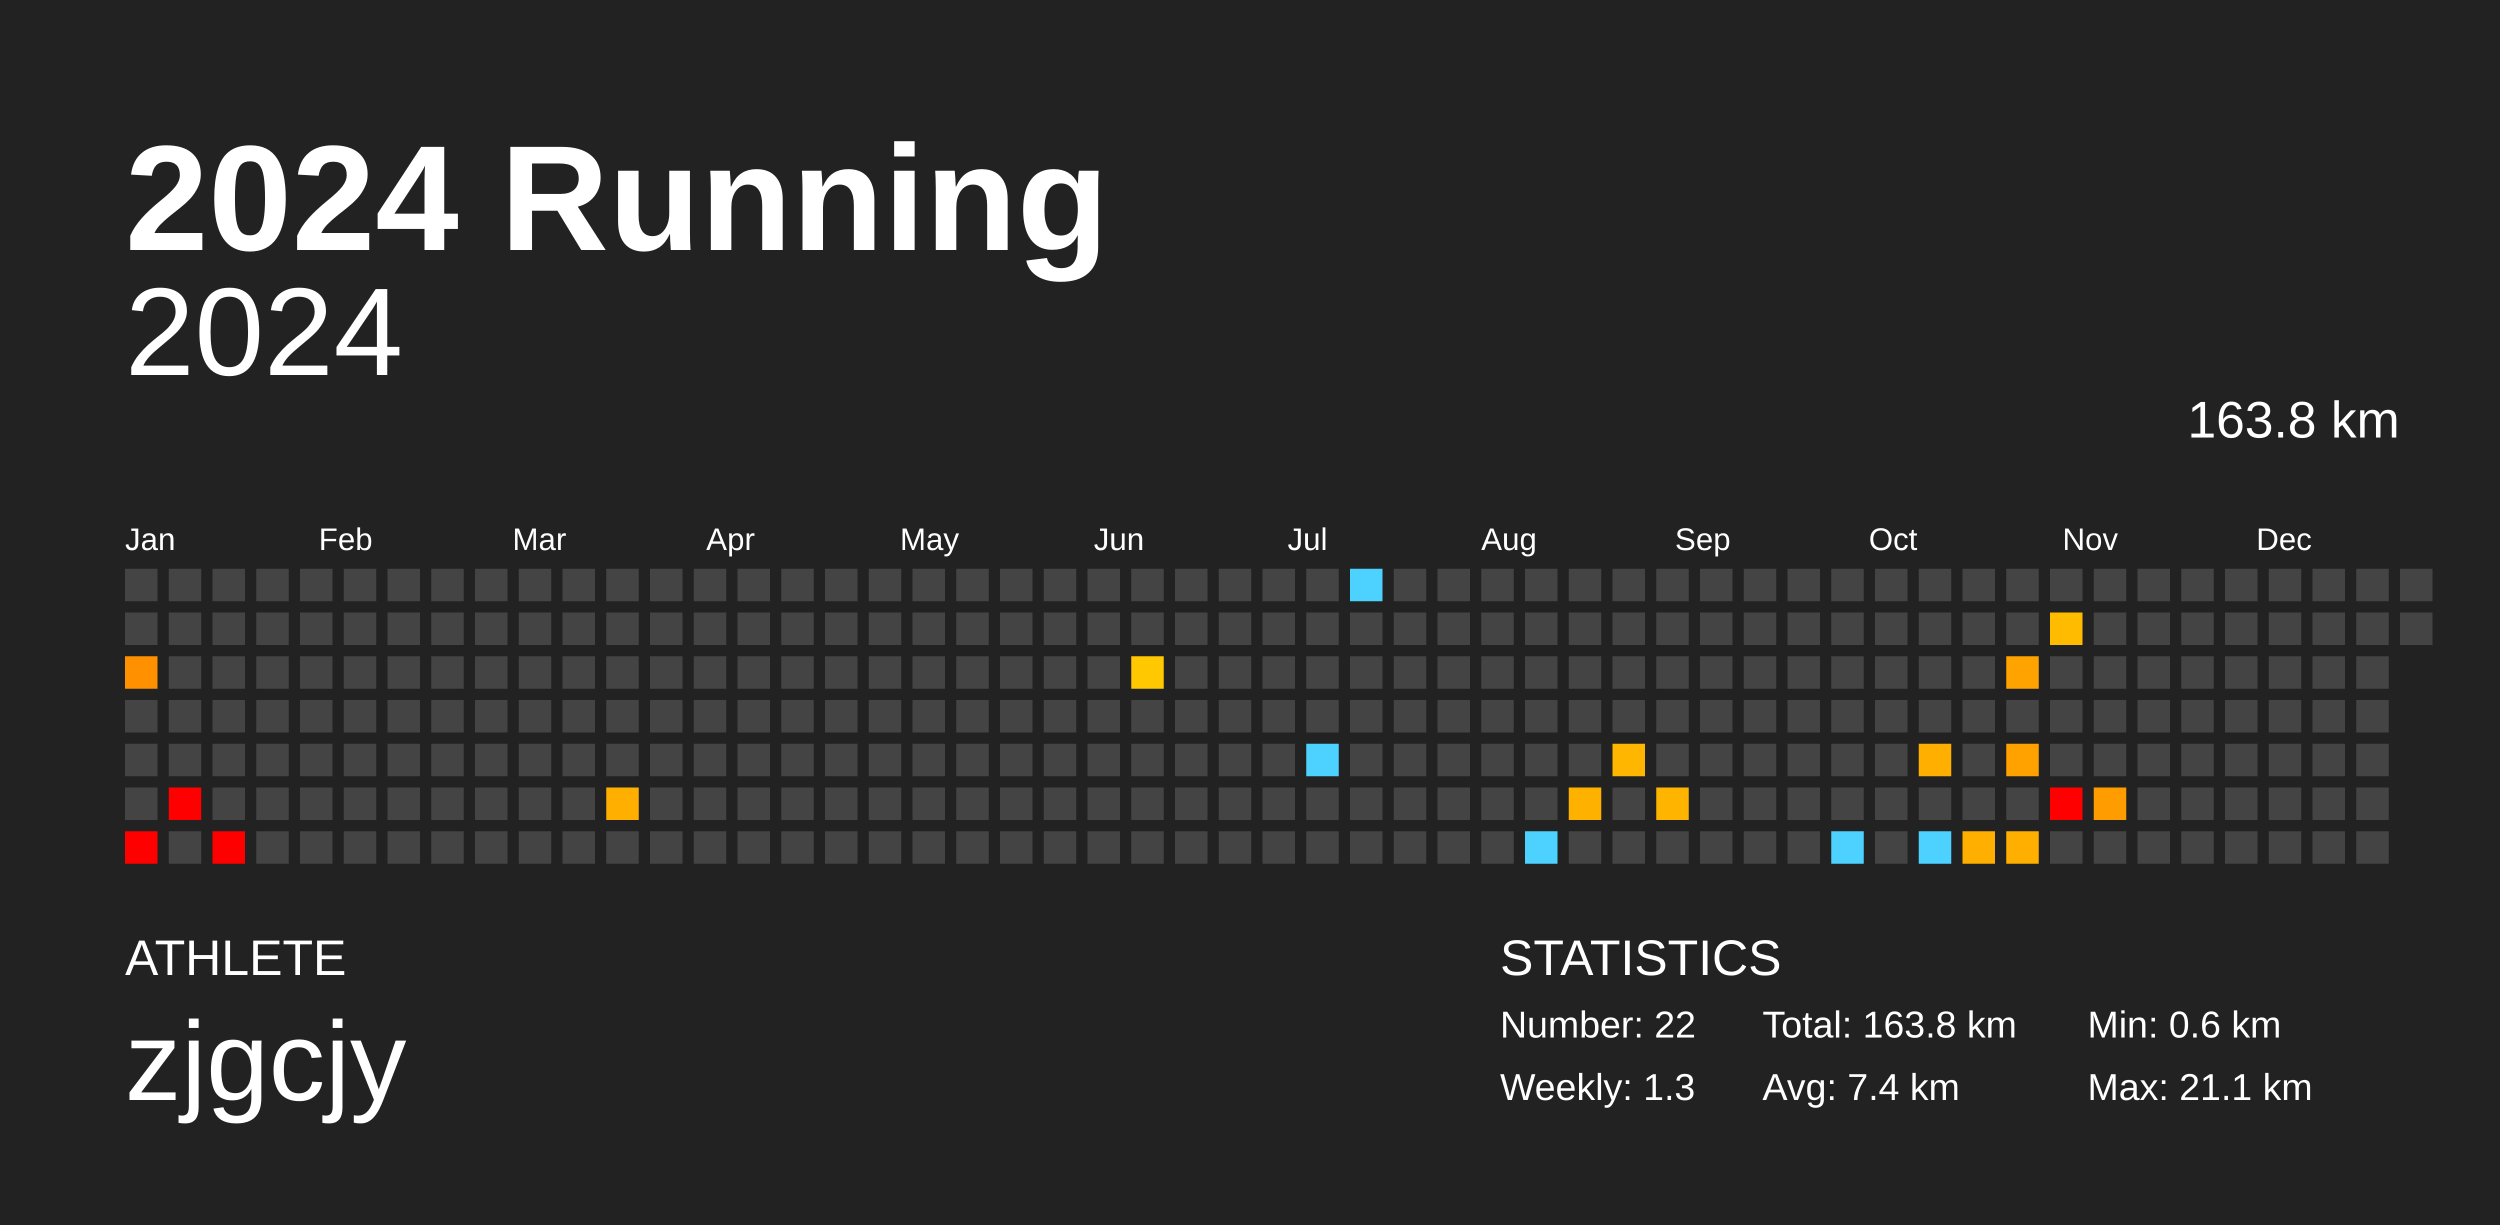
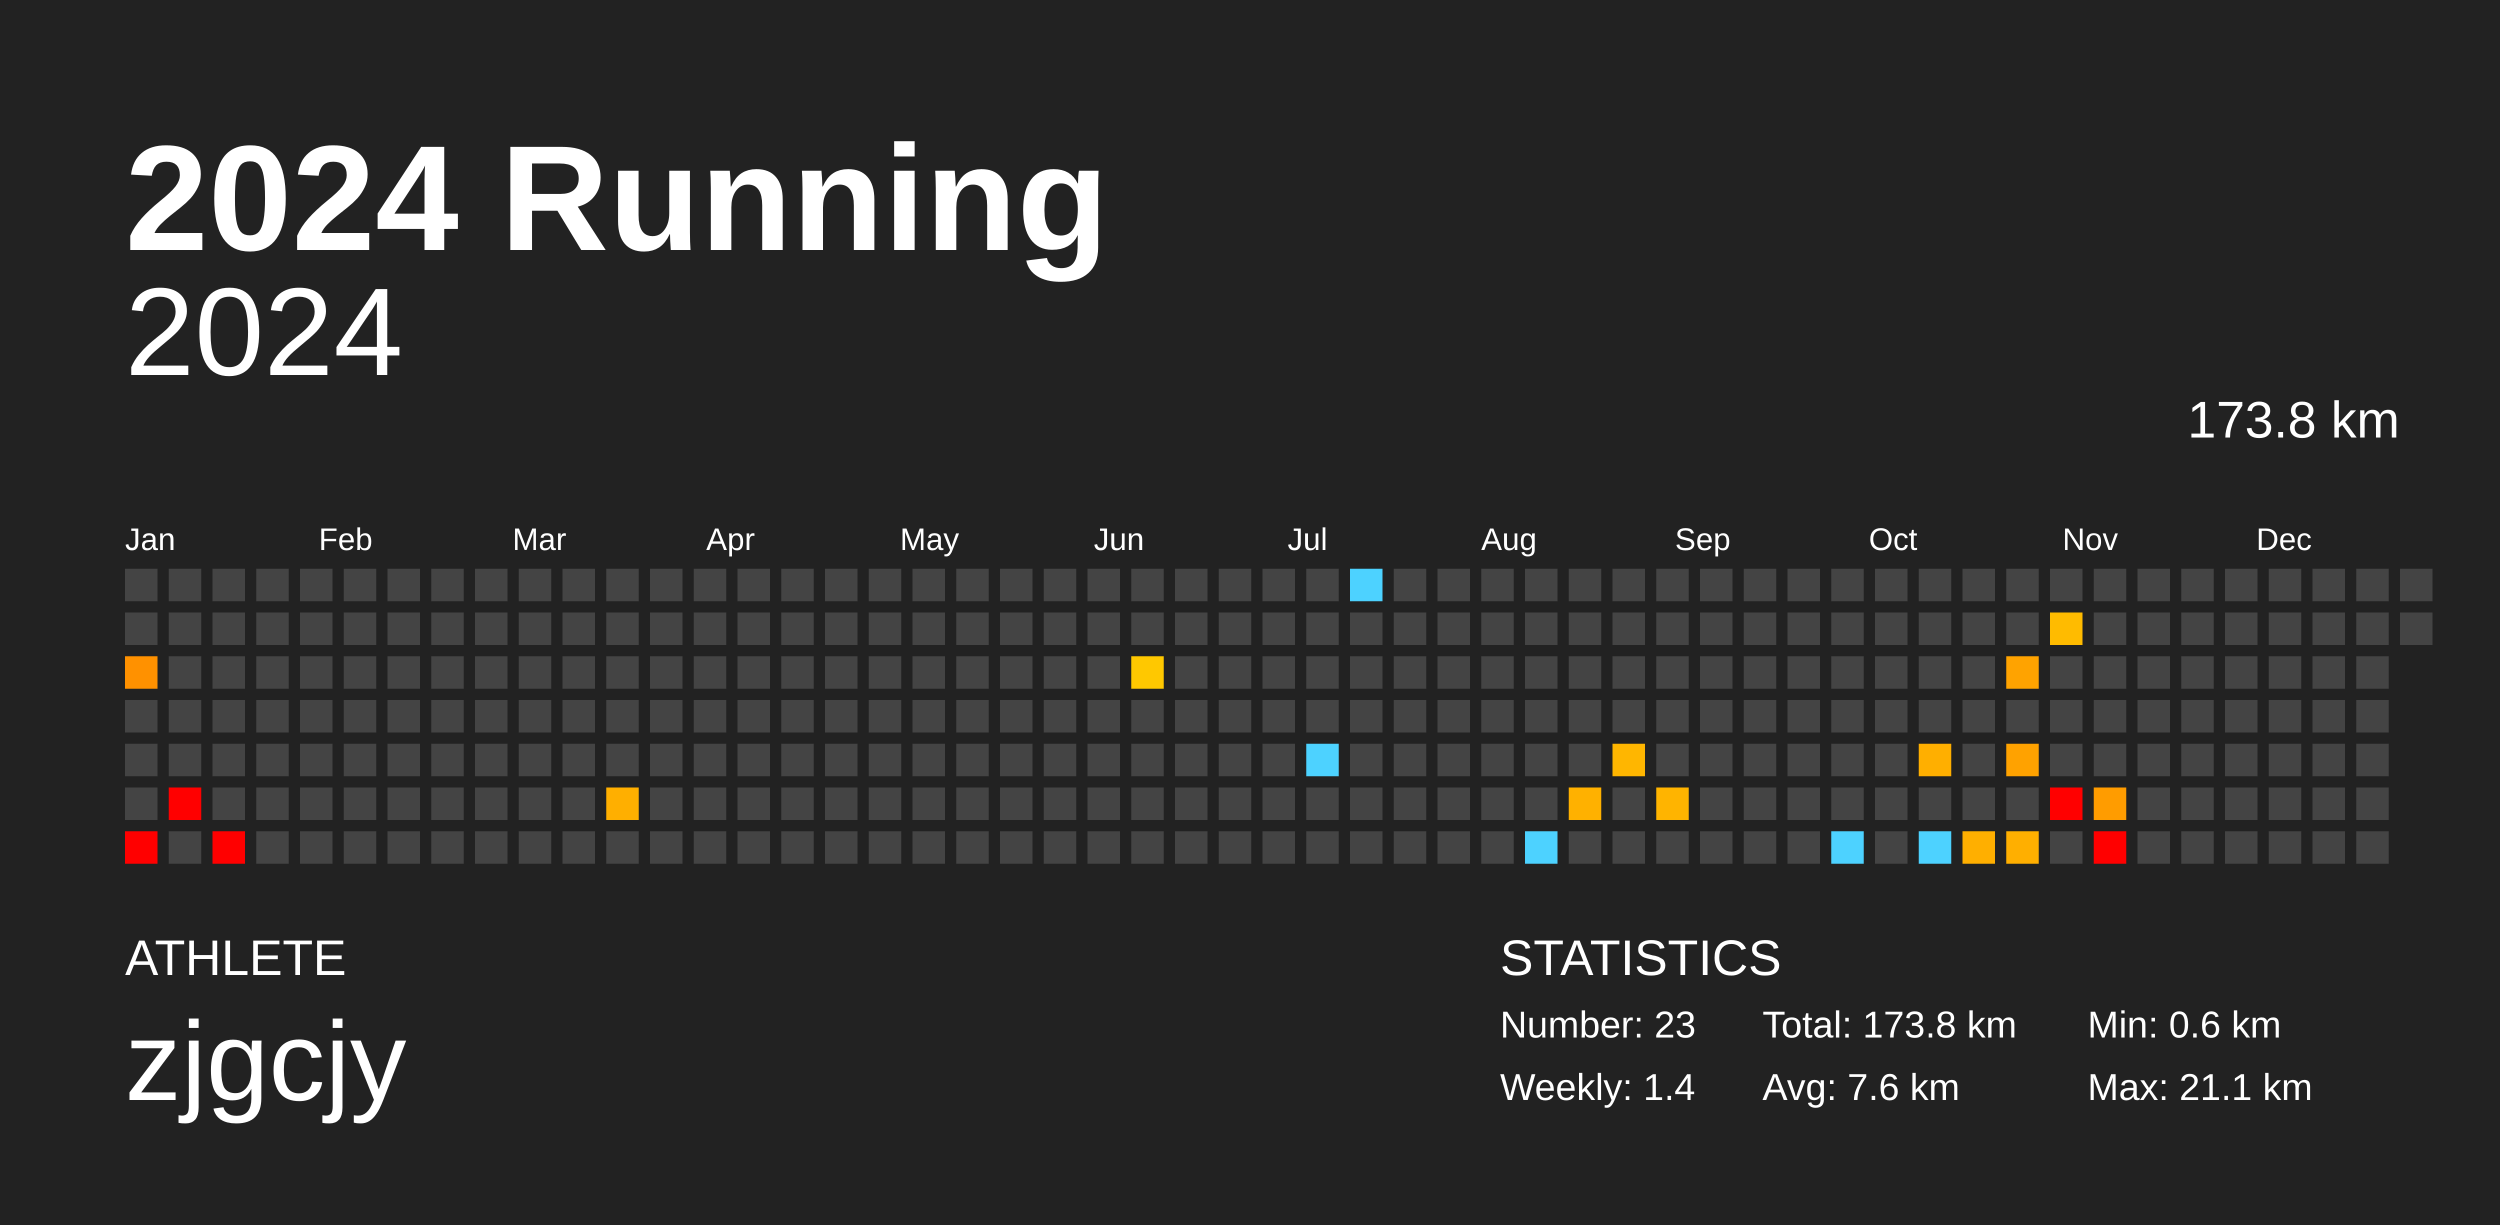
<svg xmlns="http://www.w3.org/2000/svg" baseProfile="full" height="98mm" version="1.1" viewBox="0,0,200,98" width="200mm">
  <defs />
  <rect fill="#222222" height="98" width="200" x="0" y="0" />
  <text fill="#FFFFFF" style="font-size:12px; font-family:Arial; font-weight:bold;" x="10" y="20">2024 Running</text>
  <text fill="#FFFFFF" style="font-size:4px; font-family:Arial" x="10" y="78">ATHLETE</text>
  <text fill="#FFFFFF" style="font-size:9px; font-family:Arial" x="10" y="88">zjgcjy</text>
  <text fill="#FFFFFF" style="font-size:4px; font-family:Arial" x="120" y="78">STATISTICS</text>
-   <text fill="#FFFFFF" style="font-size:3px; font-family:Arial" x="120" y="83">Number: 22</text>
-   <text fill="#FFFFFF" style="font-size:3px; font-family:Arial" x="120" y="88">Weekly: 1.3</text>
-   <text fill="#FFFFFF" style="font-size:3px; font-family:Arial" x="141" y="83">Total: 163.8 km</text>
-   <text fill="#FFFFFF" style="font-size:3px; font-family:Arial" x="141" y="88">Avg: 7.4 km</text>
+   <text fill="#FFFFFF" style="font-size:3px; font-family:Arial" x="120" y="83">Number: 23</text>
+   <text fill="#FFFFFF" style="font-size:3px; font-family:Arial" x="120" y="88">Weekly: 1.4</text>
+   <text fill="#FFFFFF" style="font-size:3px; font-family:Arial" x="141" y="83">Total: 173.8 km</text>
+   <text fill="#FFFFFF" style="font-size:3px; font-family:Arial" x="141" y="88">Avg: 7.6 km</text>
  <text fill="#FFFFFF" style="font-size:3px; font-family:Arial" x="167" y="83">Min: 0.6 km</text>
  <text fill="#FFFFFF" style="font-size:3px; font-family:Arial" x="167" y="88">Max: 21.1 km</text>
  <text alignment-baseline="hanging" fill="#FFFFFF" style="font-size:10.0px; font-family:Arial;" x="10" y="30">2024</text>
-   <text alignment-baseline="hanging" fill="#FFFFFF" style="font-size:4.125px; font-family:Arial;" x="175" y="35">163.8 km</text>
+   <text alignment-baseline="hanging" fill="#FFFFFF" style="font-size:4.125px; font-family:Arial;" x="175" y="35">173.8 km</text>
  <text fill="#FFFFFF" style="font-size:2.5px; font-family:Arial" x="10.0" y="44">Jan</text>
  <text fill="#FFFFFF" style="font-size:2.5px; font-family:Arial" x="25.5" y="44">Feb</text>
  <text fill="#FFFFFF" style="font-size:2.5px; font-family:Arial" x="41.0" y="44">Mar</text>
  <text fill="#FFFFFF" style="font-size:2.5px; font-family:Arial" x="56.5" y="44">Apr</text>
  <text fill="#FFFFFF" style="font-size:2.5px; font-family:Arial" x="72.0" y="44">May</text>
  <text fill="#FFFFFF" style="font-size:2.5px; font-family:Arial" x="87.5" y="44">Jun</text>
  <text fill="#FFFFFF" style="font-size:2.5px; font-family:Arial" x="103.0" y="44">Jul</text>
  <text fill="#FFFFFF" style="font-size:2.5px; font-family:Arial" x="118.5" y="44">Aug</text>
  <text fill="#FFFFFF" style="font-size:2.5px; font-family:Arial" x="134.0" y="44">Sep</text>
  <text fill="#FFFFFF" style="font-size:2.5px; font-family:Arial" x="149.5" y="44">Oct</text>
  <text fill="#FFFFFF" style="font-size:2.5px; font-family:Arial" x="165.0" y="44">Nov</text>
  <text fill="#FFFFFF" style="font-size:2.5px; font-family:Arial" x="180.5" y="44">Dec</text>
  <rect fill="#444444" height="2.6" width="2.6" x="10.0" y="45.5" />
  <rect fill="#444444" height="2.6" width="2.6" x="10.0" y="49.0" />
  <rect fill="#ff9100" height="2.6" width="2.6" x="10.0" y="52.5" />
  <rect fill="#444444" height="2.6" width="2.6" x="10.0" y="56.0" />
  <rect fill="#444444" height="2.6" width="2.6" x="10.0" y="59.5" />
  <rect fill="#444444" height="2.6" width="2.6" x="10.0" y="63.0" />
  <rect fill="red" height="2.6" width="2.6" x="10.0" y="66.5" />
  <rect fill="#444444" height="2.6" width="2.6" x="13.5" y="45.5" />
  <rect fill="#444444" height="2.6" width="2.6" x="13.5" y="49.0" />
  <rect fill="#444444" height="2.6" width="2.6" x="13.5" y="52.5" />
  <rect fill="#444444" height="2.6" width="2.6" x="13.5" y="56.0" />
  <rect fill="#444444" height="2.6" width="2.6" x="13.5" y="59.5" />
  <rect fill="red" height="2.6" width="2.6" x="13.5" y="63.0" />
  <rect fill="#444444" height="2.6" width="2.6" x="13.5" y="66.5" />
  <rect fill="#444444" height="2.6" width="2.6" x="17.0" y="45.5" />
  <rect fill="#444444" height="2.6" width="2.6" x="17.0" y="49.0" />
  <rect fill="#444444" height="2.6" width="2.6" x="17.0" y="52.5" />
  <rect fill="#444444" height="2.6" width="2.6" x="17.0" y="56.0" />
  <rect fill="#444444" height="2.6" width="2.6" x="17.0" y="59.5" />
  <rect fill="#444444" height="2.6" width="2.6" x="17.0" y="63.0" />
  <rect fill="red" height="2.6" width="2.6" x="17.0" y="66.5" />
  <rect fill="#444444" height="2.6" width="2.6" x="20.5" y="45.5" />
  <rect fill="#444444" height="2.6" width="2.6" x="20.5" y="49.0" />
  <rect fill="#444444" height="2.6" width="2.6" x="20.5" y="52.5" />
  <rect fill="#444444" height="2.6" width="2.6" x="20.5" y="56.0" />
  <rect fill="#444444" height="2.6" width="2.6" x="20.5" y="59.5" />
  <rect fill="#444444" height="2.6" width="2.6" x="20.5" y="63.0" />
  <rect fill="#444444" height="2.6" width="2.6" x="20.5" y="66.5" />
  <rect fill="#444444" height="2.6" width="2.6" x="24.0" y="45.5" />
  <rect fill="#444444" height="2.6" width="2.6" x="24.0" y="49.0" />
  <rect fill="#444444" height="2.6" width="2.6" x="24.0" y="52.5" />
  <rect fill="#444444" height="2.6" width="2.6" x="24.0" y="56.0" />
  <rect fill="#444444" height="2.6" width="2.6" x="24.0" y="59.5" />
  <rect fill="#444444" height="2.6" width="2.6" x="24.0" y="63.0" />
  <rect fill="#444444" height="2.6" width="2.6" x="24.0" y="66.5" />
  <rect fill="#444444" height="2.6" width="2.6" x="27.5" y="45.5" />
  <rect fill="#444444" height="2.6" width="2.6" x="27.5" y="49.0" />
  <rect fill="#444444" height="2.6" width="2.6" x="27.5" y="52.5" />
  <rect fill="#444444" height="2.6" width="2.6" x="27.5" y="56.0" />
  <rect fill="#444444" height="2.6" width="2.6" x="27.5" y="59.5" />
  <rect fill="#444444" height="2.6" width="2.6" x="27.5" y="63.0" />
  <rect fill="#444444" height="2.6" width="2.6" x="27.5" y="66.5" />
  <rect fill="#444444" height="2.6" width="2.6" x="31.0" y="45.5" />
  <rect fill="#444444" height="2.6" width="2.6" x="31.0" y="49.0" />
  <rect fill="#444444" height="2.6" width="2.6" x="31.0" y="52.5" />
  <rect fill="#444444" height="2.6" width="2.6" x="31.0" y="56.0" />
  <rect fill="#444444" height="2.6" width="2.6" x="31.0" y="59.5" />
  <rect fill="#444444" height="2.6" width="2.6" x="31.0" y="63.0" />
  <rect fill="#444444" height="2.6" width="2.6" x="31.0" y="66.5" />
  <rect fill="#444444" height="2.6" width="2.6" x="34.5" y="45.5" />
  <rect fill="#444444" height="2.6" width="2.6" x="34.5" y="49.0" />
  <rect fill="#444444" height="2.6" width="2.6" x="34.5" y="52.5" />
  <rect fill="#444444" height="2.6" width="2.6" x="34.5" y="56.0" />
  <rect fill="#444444" height="2.6" width="2.6" x="34.5" y="59.5" />
  <rect fill="#444444" height="2.6" width="2.6" x="34.5" y="63.0" />
  <rect fill="#444444" height="2.6" width="2.6" x="34.5" y="66.5" />
  <rect fill="#444444" height="2.6" width="2.6" x="38.0" y="45.5" />
  <rect fill="#444444" height="2.6" width="2.6" x="38.0" y="49.0" />
  <rect fill="#444444" height="2.6" width="2.6" x="38.0" y="52.5" />
  <rect fill="#444444" height="2.6" width="2.6" x="38.0" y="56.0" />
  <rect fill="#444444" height="2.6" width="2.6" x="38.0" y="59.5" />
  <rect fill="#444444" height="2.6" width="2.6" x="38.0" y="63.0" />
  <rect fill="#444444" height="2.6" width="2.6" x="38.0" y="66.5" />
  <rect fill="#444444" height="2.6" width="2.6" x="41.5" y="45.5" />
  <rect fill="#444444" height="2.6" width="2.6" x="41.5" y="49.0" />
  <rect fill="#444444" height="2.6" width="2.6" x="41.5" y="52.5" />
  <rect fill="#444444" height="2.6" width="2.6" x="41.5" y="56.0" />
  <rect fill="#444444" height="2.6" width="2.6" x="41.5" y="59.5" />
  <rect fill="#444444" height="2.6" width="2.6" x="41.5" y="63.0" />
  <rect fill="#444444" height="2.6" width="2.6" x="41.5" y="66.5" />
  <rect fill="#444444" height="2.6" width="2.6" x="45.0" y="45.5" />
  <rect fill="#444444" height="2.6" width="2.6" x="45.0" y="49.0" />
  <rect fill="#444444" height="2.6" width="2.6" x="45.0" y="52.5" />
  <rect fill="#444444" height="2.6" width="2.6" x="45.0" y="56.0" />
  <rect fill="#444444" height="2.6" width="2.6" x="45.0" y="59.5" />
  <rect fill="#444444" height="2.6" width="2.6" x="45.0" y="63.0" />
  <rect fill="#444444" height="2.6" width="2.6" x="45.0" y="66.5" />
  <rect fill="#444444" height="2.6" width="2.6" x="48.5" y="45.5" />
  <rect fill="#444444" height="2.6" width="2.6" x="48.5" y="49.0" />
  <rect fill="#444444" height="2.6" width="2.6" x="48.5" y="52.5" />
  <rect fill="#444444" height="2.6" width="2.6" x="48.5" y="56.0" />
  <rect fill="#444444" height="2.6" width="2.6" x="48.5" y="59.5" />
  <rect fill="#ffaf00" height="2.6" width="2.6" x="48.5" y="63.0" />
  <rect fill="#444444" height="2.6" width="2.6" x="48.5" y="66.5" />
  <rect fill="#444444" height="2.6" width="2.6" x="52.0" y="45.5" />
  <rect fill="#444444" height="2.6" width="2.6" x="52.0" y="49.0" />
  <rect fill="#444444" height="2.6" width="2.6" x="52.0" y="52.5" />
  <rect fill="#444444" height="2.6" width="2.6" x="52.0" y="56.0" />
  <rect fill="#444444" height="2.6" width="2.6" x="52.0" y="59.5" />
  <rect fill="#444444" height="2.6" width="2.6" x="52.0" y="63.0" />
  <rect fill="#444444" height="2.6" width="2.6" x="52.0" y="66.5" />
  <rect fill="#444444" height="2.6" width="2.6" x="55.5" y="45.5" />
  <rect fill="#444444" height="2.6" width="2.6" x="55.5" y="49.0" />
  <rect fill="#444444" height="2.6" width="2.6" x="55.5" y="52.5" />
  <rect fill="#444444" height="2.6" width="2.6" x="55.5" y="56.0" />
  <rect fill="#444444" height="2.6" width="2.6" x="55.5" y="59.5" />
  <rect fill="#444444" height="2.6" width="2.6" x="55.5" y="63.0" />
  <rect fill="#444444" height="2.6" width="2.6" x="55.5" y="66.5" />
  <rect fill="#444444" height="2.6" width="2.6" x="59.0" y="45.5" />
  <rect fill="#444444" height="2.6" width="2.6" x="59.0" y="49.0" />
  <rect fill="#444444" height="2.6" width="2.6" x="59.0" y="52.5" />
  <rect fill="#444444" height="2.6" width="2.6" x="59.0" y="56.0" />
  <rect fill="#444444" height="2.6" width="2.6" x="59.0" y="59.5" />
  <rect fill="#444444" height="2.6" width="2.6" x="59.0" y="63.0" />
  <rect fill="#444444" height="2.6" width="2.6" x="59.0" y="66.5" />
  <rect fill="#444444" height="2.6" width="2.6" x="62.5" y="45.5" />
  <rect fill="#444444" height="2.6" width="2.6" x="62.5" y="49.0" />
  <rect fill="#444444" height="2.6" width="2.6" x="62.5" y="52.5" />
  <rect fill="#444444" height="2.6" width="2.6" x="62.5" y="56.0" />
  <rect fill="#444444" height="2.6" width="2.6" x="62.5" y="59.5" />
  <rect fill="#444444" height="2.6" width="2.6" x="62.5" y="63.0" />
  <rect fill="#444444" height="2.6" width="2.6" x="62.5" y="66.5" />
  <rect fill="#444444" height="2.6" width="2.6" x="66.0" y="45.5" />
  <rect fill="#444444" height="2.6" width="2.6" x="66.0" y="49.0" />
  <rect fill="#444444" height="2.6" width="2.6" x="66.0" y="52.5" />
  <rect fill="#444444" height="2.6" width="2.6" x="66.0" y="56.0" />
  <rect fill="#444444" height="2.6" width="2.6" x="66.0" y="59.5" />
  <rect fill="#444444" height="2.6" width="2.6" x="66.0" y="63.0" />
  <rect fill="#444444" height="2.6" width="2.6" x="66.0" y="66.5" />
  <rect fill="#444444" height="2.6" width="2.6" x="69.5" y="45.5" />
  <rect fill="#444444" height="2.6" width="2.6" x="69.5" y="49.0" />
  <rect fill="#444444" height="2.6" width="2.6" x="69.5" y="52.5" />
  <rect fill="#444444" height="2.6" width="2.6" x="69.5" y="56.0" />
  <rect fill="#444444" height="2.6" width="2.6" x="69.5" y="59.5" />
  <rect fill="#444444" height="2.6" width="2.6" x="69.5" y="63.0" />
  <rect fill="#444444" height="2.6" width="2.6" x="69.5" y="66.5" />
  <rect fill="#444444" height="2.6" width="2.6" x="73.0" y="45.5" />
  <rect fill="#444444" height="2.6" width="2.6" x="73.0" y="49.0" />
  <rect fill="#444444" height="2.6" width="2.6" x="73.0" y="52.5" />
  <rect fill="#444444" height="2.6" width="2.6" x="73.0" y="56.0" />
  <rect fill="#444444" height="2.6" width="2.6" x="73.0" y="59.5" />
  <rect fill="#444444" height="2.6" width="2.6" x="73.0" y="63.0" />
  <rect fill="#444444" height="2.6" width="2.6" x="73.0" y="66.5" />
  <rect fill="#444444" height="2.6" width="2.6" x="76.5" y="45.5" />
  <rect fill="#444444" height="2.6" width="2.6" x="76.5" y="49.0" />
  <rect fill="#444444" height="2.6" width="2.6" x="76.5" y="52.5" />
  <rect fill="#444444" height="2.6" width="2.6" x="76.5" y="56.0" />
  <rect fill="#444444" height="2.6" width="2.6" x="76.5" y="59.5" />
  <rect fill="#444444" height="2.6" width="2.6" x="76.5" y="63.0" />
  <rect fill="#444444" height="2.6" width="2.6" x="76.5" y="66.5" />
  <rect fill="#444444" height="2.6" width="2.6" x="80.0" y="45.5" />
  <rect fill="#444444" height="2.6" width="2.6" x="80.0" y="49.0" />
  <rect fill="#444444" height="2.6" width="2.6" x="80.0" y="52.5" />
  <rect fill="#444444" height="2.6" width="2.6" x="80.0" y="56.0" />
  <rect fill="#444444" height="2.6" width="2.6" x="80.0" y="59.5" />
  <rect fill="#444444" height="2.6" width="2.6" x="80.0" y="63.0" />
  <rect fill="#444444" height="2.6" width="2.6" x="80.0" y="66.5" />
  <rect fill="#444444" height="2.6" width="2.6" x="83.5" y="45.5" />
  <rect fill="#444444" height="2.6" width="2.6" x="83.5" y="49.0" />
  <rect fill="#444444" height="2.6" width="2.6" x="83.5" y="52.5" />
  <rect fill="#444444" height="2.6" width="2.6" x="83.5" y="56.0" />
  <rect fill="#444444" height="2.6" width="2.6" x="83.5" y="59.5" />
  <rect fill="#444444" height="2.6" width="2.6" x="83.5" y="63.0" />
  <rect fill="#444444" height="2.6" width="2.6" x="83.5" y="66.5" />
  <rect fill="#444444" height="2.6" width="2.6" x="87.0" y="45.5" />
  <rect fill="#444444" height="2.6" width="2.6" x="87.0" y="49.0" />
  <rect fill="#444444" height="2.6" width="2.6" x="87.0" y="52.5" />
  <rect fill="#444444" height="2.6" width="2.6" x="87.0" y="56.0" />
  <rect fill="#444444" height="2.6" width="2.6" x="87.0" y="59.5" />
  <rect fill="#444444" height="2.6" width="2.6" x="87.0" y="63.0" />
  <rect fill="#444444" height="2.6" width="2.6" x="87.0" y="66.5" />
  <rect fill="#444444" height="2.6" width="2.6" x="90.5" y="45.5" />
  <rect fill="#444444" height="2.6" width="2.6" x="90.5" y="49.0" />
  <rect fill="#ffc800" height="2.6" width="2.6" x="90.5" y="52.5" />
  <rect fill="#444444" height="2.6" width="2.6" x="90.5" y="56.0" />
  <rect fill="#444444" height="2.6" width="2.6" x="90.5" y="59.5" />
  <rect fill="#444444" height="2.6" width="2.6" x="90.5" y="63.0" />
  <rect fill="#444444" height="2.6" width="2.6" x="90.5" y="66.5" />
  <rect fill="#444444" height="2.6" width="2.6" x="94.0" y="45.5" />
  <rect fill="#444444" height="2.6" width="2.6" x="94.0" y="49.0" />
  <rect fill="#444444" height="2.6" width="2.6" x="94.0" y="52.5" />
  <rect fill="#444444" height="2.6" width="2.6" x="94.0" y="56.0" />
  <rect fill="#444444" height="2.6" width="2.6" x="94.0" y="59.5" />
  <rect fill="#444444" height="2.6" width="2.6" x="94.0" y="63.0" />
  <rect fill="#444444" height="2.6" width="2.6" x="94.0" y="66.5" />
  <rect fill="#444444" height="2.6" width="2.6" x="97.5" y="45.5" />
  <rect fill="#444444" height="2.6" width="2.6" x="97.5" y="49.0" />
  <rect fill="#444444" height="2.6" width="2.6" x="97.5" y="52.5" />
  <rect fill="#444444" height="2.6" width="2.6" x="97.5" y="56.0" />
  <rect fill="#444444" height="2.6" width="2.6" x="97.5" y="59.5" />
  <rect fill="#444444" height="2.6" width="2.6" x="97.5" y="63.0" />
  <rect fill="#444444" height="2.6" width="2.6" x="97.5" y="66.5" />
  <rect fill="#444444" height="2.6" width="2.6" x="101.0" y="45.5" />
  <rect fill="#444444" height="2.6" width="2.6" x="101.0" y="49.0" />
  <rect fill="#444444" height="2.6" width="2.6" x="101.0" y="52.5" />
  <rect fill="#444444" height="2.6" width="2.6" x="101.0" y="56.0" />
  <rect fill="#444444" height="2.6" width="2.6" x="101.0" y="59.5" />
  <rect fill="#444444" height="2.6" width="2.6" x="101.0" y="63.0" />
  <rect fill="#444444" height="2.6" width="2.6" x="101.0" y="66.5" />
  <rect fill="#444444" height="2.6" width="2.6" x="104.5" y="45.5" />
  <rect fill="#444444" height="2.6" width="2.6" x="104.5" y="49.0" />
  <rect fill="#444444" height="2.6" width="2.6" x="104.5" y="52.5" />
  <rect fill="#444444" height="2.6" width="2.6" x="104.5" y="56.0" />
  <rect fill="#4dd2ff" height="2.6" width="2.6" x="104.5" y="59.5" />
  <rect fill="#444444" height="2.6" width="2.6" x="104.5" y="63.0" />
  <rect fill="#444444" height="2.6" width="2.6" x="104.5" y="66.5" />
  <rect fill="#4dd2ff" height="2.6" width="2.6" x="108.0" y="45.5" />
  <rect fill="#444444" height="2.6" width="2.6" x="108.0" y="49.0" />
  <rect fill="#444444" height="2.6" width="2.6" x="108.0" y="52.5" />
  <rect fill="#444444" height="2.6" width="2.6" x="108.0" y="56.0" />
  <rect fill="#444444" height="2.6" width="2.6" x="108.0" y="59.5" />
  <rect fill="#444444" height="2.6" width="2.6" x="108.0" y="63.0" />
  <rect fill="#444444" height="2.6" width="2.6" x="108.0" y="66.5" />
  <rect fill="#444444" height="2.6" width="2.6" x="111.5" y="45.5" />
  <rect fill="#444444" height="2.6" width="2.6" x="111.5" y="49.0" />
  <rect fill="#444444" height="2.6" width="2.6" x="111.5" y="52.5" />
  <rect fill="#444444" height="2.6" width="2.6" x="111.5" y="56.0" />
  <rect fill="#444444" height="2.6" width="2.6" x="111.5" y="59.5" />
  <rect fill="#444444" height="2.6" width="2.6" x="111.5" y="63.0" />
  <rect fill="#444444" height="2.6" width="2.6" x="111.5" y="66.5" />
  <rect fill="#444444" height="2.6" width="2.6" x="115.0" y="45.5" />
  <rect fill="#444444" height="2.6" width="2.6" x="115.0" y="49.0" />
  <rect fill="#444444" height="2.6" width="2.6" x="115.0" y="52.5" />
  <rect fill="#444444" height="2.6" width="2.6" x="115.0" y="56.0" />
  <rect fill="#444444" height="2.6" width="2.6" x="115.0" y="59.5" />
  <rect fill="#444444" height="2.6" width="2.6" x="115.0" y="63.0" />
  <rect fill="#444444" height="2.6" width="2.6" x="115.0" y="66.5" />
  <rect fill="#444444" height="2.6" width="2.6" x="118.5" y="45.5" />
  <rect fill="#444444" height="2.6" width="2.6" x="118.5" y="49.0" />
  <rect fill="#444444" height="2.6" width="2.6" x="118.5" y="52.5" />
  <rect fill="#444444" height="2.6" width="2.6" x="118.5" y="56.0" />
  <rect fill="#444444" height="2.6" width="2.6" x="118.5" y="59.5" />
  <rect fill="#444444" height="2.6" width="2.6" x="118.5" y="63.0" />
  <rect fill="#444444" height="2.6" width="2.6" x="118.5" y="66.5" />
  <rect fill="#444444" height="2.6" width="2.6" x="122.0" y="45.5" />
  <rect fill="#444444" height="2.6" width="2.6" x="122.0" y="49.0" />
  <rect fill="#444444" height="2.6" width="2.6" x="122.0" y="52.5" />
  <rect fill="#444444" height="2.6" width="2.6" x="122.0" y="56.0" />
  <rect fill="#444444" height="2.6" width="2.6" x="122.0" y="59.5" />
  <rect fill="#444444" height="2.6" width="2.6" x="122.0" y="63.0" />
  <rect fill="#4dd2ff" height="2.6" width="2.6" x="122.0" y="66.5" />
  <rect fill="#444444" height="2.6" width="2.6" x="125.5" y="45.5" />
  <rect fill="#444444" height="2.6" width="2.6" x="125.5" y="49.0" />
  <rect fill="#444444" height="2.6" width="2.6" x="125.5" y="52.5" />
  <rect fill="#444444" height="2.6" width="2.6" x="125.5" y="56.0" />
  <rect fill="#444444" height="2.6" width="2.6" x="125.5" y="59.5" />
  <rect fill="#ffb100" height="2.6" width="2.6" x="125.5" y="63.0" />
  <rect fill="#444444" height="2.6" width="2.6" x="125.5" y="66.5" />
  <rect fill="#444444" height="2.6" width="2.6" x="129.0" y="45.5" />
  <rect fill="#444444" height="2.6" width="2.6" x="129.0" y="49.0" />
  <rect fill="#444444" height="2.6" width="2.6" x="129.0" y="52.5" />
  <rect fill="#444444" height="2.6" width="2.6" x="129.0" y="56.0" />
  <rect fill="#ffb600" height="2.6" width="2.6" x="129.0" y="59.5" />
  <rect fill="#444444" height="2.6" width="2.6" x="129.0" y="63.0" />
  <rect fill="#444444" height="2.6" width="2.6" x="129.0" y="66.5" />
  <rect fill="#444444" height="2.6" width="2.6" x="132.5" y="45.5" />
  <rect fill="#444444" height="2.6" width="2.6" x="132.5" y="49.0" />
  <rect fill="#444444" height="2.6" width="2.6" x="132.5" y="52.5" />
  <rect fill="#444444" height="2.6" width="2.6" x="132.5" y="56.0" />
  <rect fill="#444444" height="2.6" width="2.6" x="132.5" y="59.5" />
  <rect fill="#ffb400" height="2.6" width="2.6" x="132.5" y="63.0" />
  <rect fill="#444444" height="2.6" width="2.6" x="132.5" y="66.5" />
  <rect fill="#444444" height="2.6" width="2.6" x="136.0" y="45.5" />
  <rect fill="#444444" height="2.6" width="2.6" x="136.0" y="49.0" />
  <rect fill="#444444" height="2.6" width="2.6" x="136.0" y="52.5" />
  <rect fill="#444444" height="2.6" width="2.6" x="136.0" y="56.0" />
  <rect fill="#444444" height="2.6" width="2.6" x="136.0" y="59.5" />
  <rect fill="#444444" height="2.6" width="2.6" x="136.0" y="63.0" />
  <rect fill="#444444" height="2.6" width="2.6" x="136.0" y="66.5" />
  <rect fill="#444444" height="2.6" width="2.6" x="139.5" y="45.5" />
  <rect fill="#444444" height="2.6" width="2.6" x="139.5" y="49.0" />
  <rect fill="#444444" height="2.6" width="2.6" x="139.5" y="52.5" />
  <rect fill="#444444" height="2.6" width="2.6" x="139.5" y="56.0" />
  <rect fill="#444444" height="2.6" width="2.6" x="139.5" y="59.5" />
  <rect fill="#444444" height="2.6" width="2.6" x="139.5" y="63.0" />
  <rect fill="#444444" height="2.6" width="2.6" x="139.5" y="66.5" />
  <rect fill="#444444" height="2.6" width="2.6" x="143.0" y="45.5" />
  <rect fill="#444444" height="2.6" width="2.6" x="143.0" y="49.0" />
  <rect fill="#444444" height="2.6" width="2.6" x="143.0" y="52.5" />
  <rect fill="#444444" height="2.6" width="2.6" x="143.0" y="56.0" />
  <rect fill="#444444" height="2.6" width="2.6" x="143.0" y="59.5" />
  <rect fill="#444444" height="2.6" width="2.6" x="143.0" y="63.0" />
  <rect fill="#444444" height="2.6" width="2.6" x="143.0" y="66.5" />
  <rect fill="#444444" height="2.6" width="2.6" x="146.5" y="45.5" />
  <rect fill="#444444" height="2.6" width="2.6" x="146.5" y="49.0" />
  <rect fill="#444444" height="2.6" width="2.6" x="146.5" y="52.5" />
  <rect fill="#444444" height="2.6" width="2.6" x="146.5" y="56.0" />
  <rect fill="#444444" height="2.6" width="2.6" x="146.5" y="59.5" />
  <rect fill="#444444" height="2.6" width="2.6" x="146.5" y="63.0" />
  <rect fill="#4dd2ff" height="2.6" width="2.6" x="146.5" y="66.5" />
  <rect fill="#444444" height="2.6" width="2.6" x="150.0" y="45.5" />
  <rect fill="#444444" height="2.6" width="2.6" x="150.0" y="49.0" />
  <rect fill="#444444" height="2.6" width="2.6" x="150.0" y="52.5" />
  <rect fill="#444444" height="2.6" width="2.6" x="150.0" y="56.0" />
  <rect fill="#444444" height="2.6" width="2.6" x="150.0" y="59.5" />
  <rect fill="#444444" height="2.6" width="2.6" x="150.0" y="63.0" />
  <rect fill="#444444" height="2.6" width="2.6" x="150.0" y="66.5" />
  <rect fill="#444444" height="2.6" width="2.6" x="153.5" y="45.5" />
  <rect fill="#444444" height="2.6" width="2.6" x="153.5" y="49.0" />
  <rect fill="#444444" height="2.6" width="2.6" x="153.5" y="52.5" />
  <rect fill="#444444" height="2.6" width="2.6" x="153.5" y="56.0" />
  <rect fill="#ffaf00" height="2.6" width="2.6" x="153.5" y="59.5" />
  <rect fill="#444444" height="2.6" width="2.6" x="153.5" y="63.0" />
  <rect fill="#4dd2ff" height="2.6" width="2.6" x="153.5" y="66.5" />
  <rect fill="#444444" height="2.6" width="2.6" x="157.0" y="45.5" />
  <rect fill="#444444" height="2.6" width="2.6" x="157.0" y="49.0" />
  <rect fill="#444444" height="2.6" width="2.6" x="157.0" y="52.5" />
  <rect fill="#444444" height="2.6" width="2.6" x="157.0" y="56.0" />
  <rect fill="#444444" height="2.6" width="2.6" x="157.0" y="59.5" />
  <rect fill="#444444" height="2.6" width="2.6" x="157.0" y="63.0" />
  <rect fill="#ffaf00" height="2.6" width="2.6" x="157.0" y="66.5" />
  <rect fill="#444444" height="2.6" width="2.6" x="160.5" y="45.5" />
  <rect fill="#444444" height="2.6" width="2.6" x="160.5" y="49.0" />
  <rect fill="#ffa300" height="2.6" width="2.6" x="160.5" y="52.5" />
  <rect fill="#444444" height="2.6" width="2.6" x="160.5" y="56.0" />
  <rect fill="#ffa200" height="2.6" width="2.6" x="160.5" y="59.5" />
  <rect fill="#444444" height="2.6" width="2.6" x="160.5" y="63.0" />
  <rect fill="#ffaf00" height="2.6" width="2.6" x="160.5" y="66.5" />
  <rect fill="#444444" height="2.6" width="2.6" x="164.0" y="45.5" />
  <rect fill="#ffbb00" height="2.6" width="2.6" x="164.0" y="49.0" />
  <rect fill="#444444" height="2.6" width="2.6" x="164.0" y="52.5" />
  <rect fill="#444444" height="2.6" width="2.6" x="164.0" y="56.0" />
  <rect fill="#444444" height="2.6" width="2.6" x="164.0" y="59.5" />
  <rect fill="red" height="2.6" width="2.6" x="164.0" y="63.0" />
  <rect fill="#444444" height="2.6" width="2.6" x="164.0" y="66.5" />
  <rect fill="#444444" height="2.6" width="2.6" x="167.5" y="45.5" />
  <rect fill="#444444" height="2.6" width="2.6" x="167.5" y="49.0" />
  <rect fill="#444444" height="2.6" width="2.6" x="167.5" y="52.5" />
  <rect fill="#444444" height="2.6" width="2.6" x="167.5" y="56.0" />
  <rect fill="#444444" height="2.6" width="2.6" x="167.5" y="59.5" />
  <rect fill="#ff9c00" height="2.6" width="2.6" x="167.5" y="63.0" />
-   <rect fill="#444444" height="2.6" width="2.6" x="167.5" y="66.5" />
+   <rect fill="red" height="2.6" width="2.6" x="167.5" y="66.5" />
  <rect fill="#444444" height="2.6" width="2.6" x="171.0" y="45.5" />
  <rect fill="#444444" height="2.6" width="2.6" x="171.0" y="49.0" />
  <rect fill="#444444" height="2.6" width="2.6" x="171.0" y="52.5" />
  <rect fill="#444444" height="2.6" width="2.6" x="171.0" y="56.0" />
  <rect fill="#444444" height="2.6" width="2.6" x="171.0" y="59.5" />
  <rect fill="#444444" height="2.6" width="2.6" x="171.0" y="63.0" />
  <rect fill="#444444" height="2.6" width="2.6" x="171.0" y="66.5" />
  <rect fill="#444444" height="2.6" width="2.6" x="174.5" y="45.5" />
  <rect fill="#444444" height="2.6" width="2.6" x="174.5" y="49.0" />
  <rect fill="#444444" height="2.6" width="2.6" x="174.5" y="52.5" />
  <rect fill="#444444" height="2.6" width="2.6" x="174.5" y="56.0" />
  <rect fill="#444444" height="2.6" width="2.6" x="174.5" y="59.5" />
  <rect fill="#444444" height="2.6" width="2.6" x="174.5" y="63.0" />
  <rect fill="#444444" height="2.6" width="2.6" x="174.5" y="66.5" />
  <rect fill="#444444" height="2.6" width="2.6" x="178.0" y="45.5" />
  <rect fill="#444444" height="2.6" width="2.6" x="178.0" y="49.0" />
  <rect fill="#444444" height="2.6" width="2.6" x="178.0" y="52.5" />
  <rect fill="#444444" height="2.6" width="2.6" x="178.0" y="56.0" />
  <rect fill="#444444" height="2.6" width="2.6" x="178.0" y="59.5" />
  <rect fill="#444444" height="2.6" width="2.6" x="178.0" y="63.0" />
  <rect fill="#444444" height="2.6" width="2.6" x="178.0" y="66.5" />
  <rect fill="#444444" height="2.6" width="2.6" x="181.5" y="45.5" />
  <rect fill="#444444" height="2.6" width="2.6" x="181.5" y="49.0" />
  <rect fill="#444444" height="2.6" width="2.6" x="181.5" y="52.5" />
  <rect fill="#444444" height="2.6" width="2.6" x="181.5" y="56.0" />
  <rect fill="#444444" height="2.6" width="2.6" x="181.5" y="59.5" />
  <rect fill="#444444" height="2.6" width="2.6" x="181.5" y="63.0" />
  <rect fill="#444444" height="2.6" width="2.6" x="181.5" y="66.5" />
  <rect fill="#444444" height="2.6" width="2.6" x="185.0" y="45.5" />
  <rect fill="#444444" height="2.6" width="2.6" x="185.0" y="49.0" />
  <rect fill="#444444" height="2.6" width="2.6" x="185.0" y="52.5" />
  <rect fill="#444444" height="2.6" width="2.6" x="185.0" y="56.0" />
  <rect fill="#444444" height="2.6" width="2.6" x="185.0" y="59.5" />
  <rect fill="#444444" height="2.6" width="2.6" x="185.0" y="63.0" />
  <rect fill="#444444" height="2.6" width="2.6" x="185.0" y="66.5" />
  <rect fill="#444444" height="2.6" width="2.6" x="188.5" y="45.5" />
  <rect fill="#444444" height="2.6" width="2.6" x="188.5" y="49.0" />
  <rect fill="#444444" height="2.6" width="2.6" x="188.5" y="52.5" />
  <rect fill="#444444" height="2.6" width="2.6" x="188.5" y="56.0" />
  <rect fill="#444444" height="2.6" width="2.6" x="188.5" y="59.5" />
  <rect fill="#444444" height="2.6" width="2.6" x="188.5" y="63.0" />
  <rect fill="#444444" height="2.6" width="2.6" x="188.5" y="66.5" />
  <rect fill="#444444" height="2.6" width="2.6" x="192.0" y="45.5" />
  <rect fill="#444444" height="2.6" width="2.6" x="192.0" y="49.0" />
</svg>
